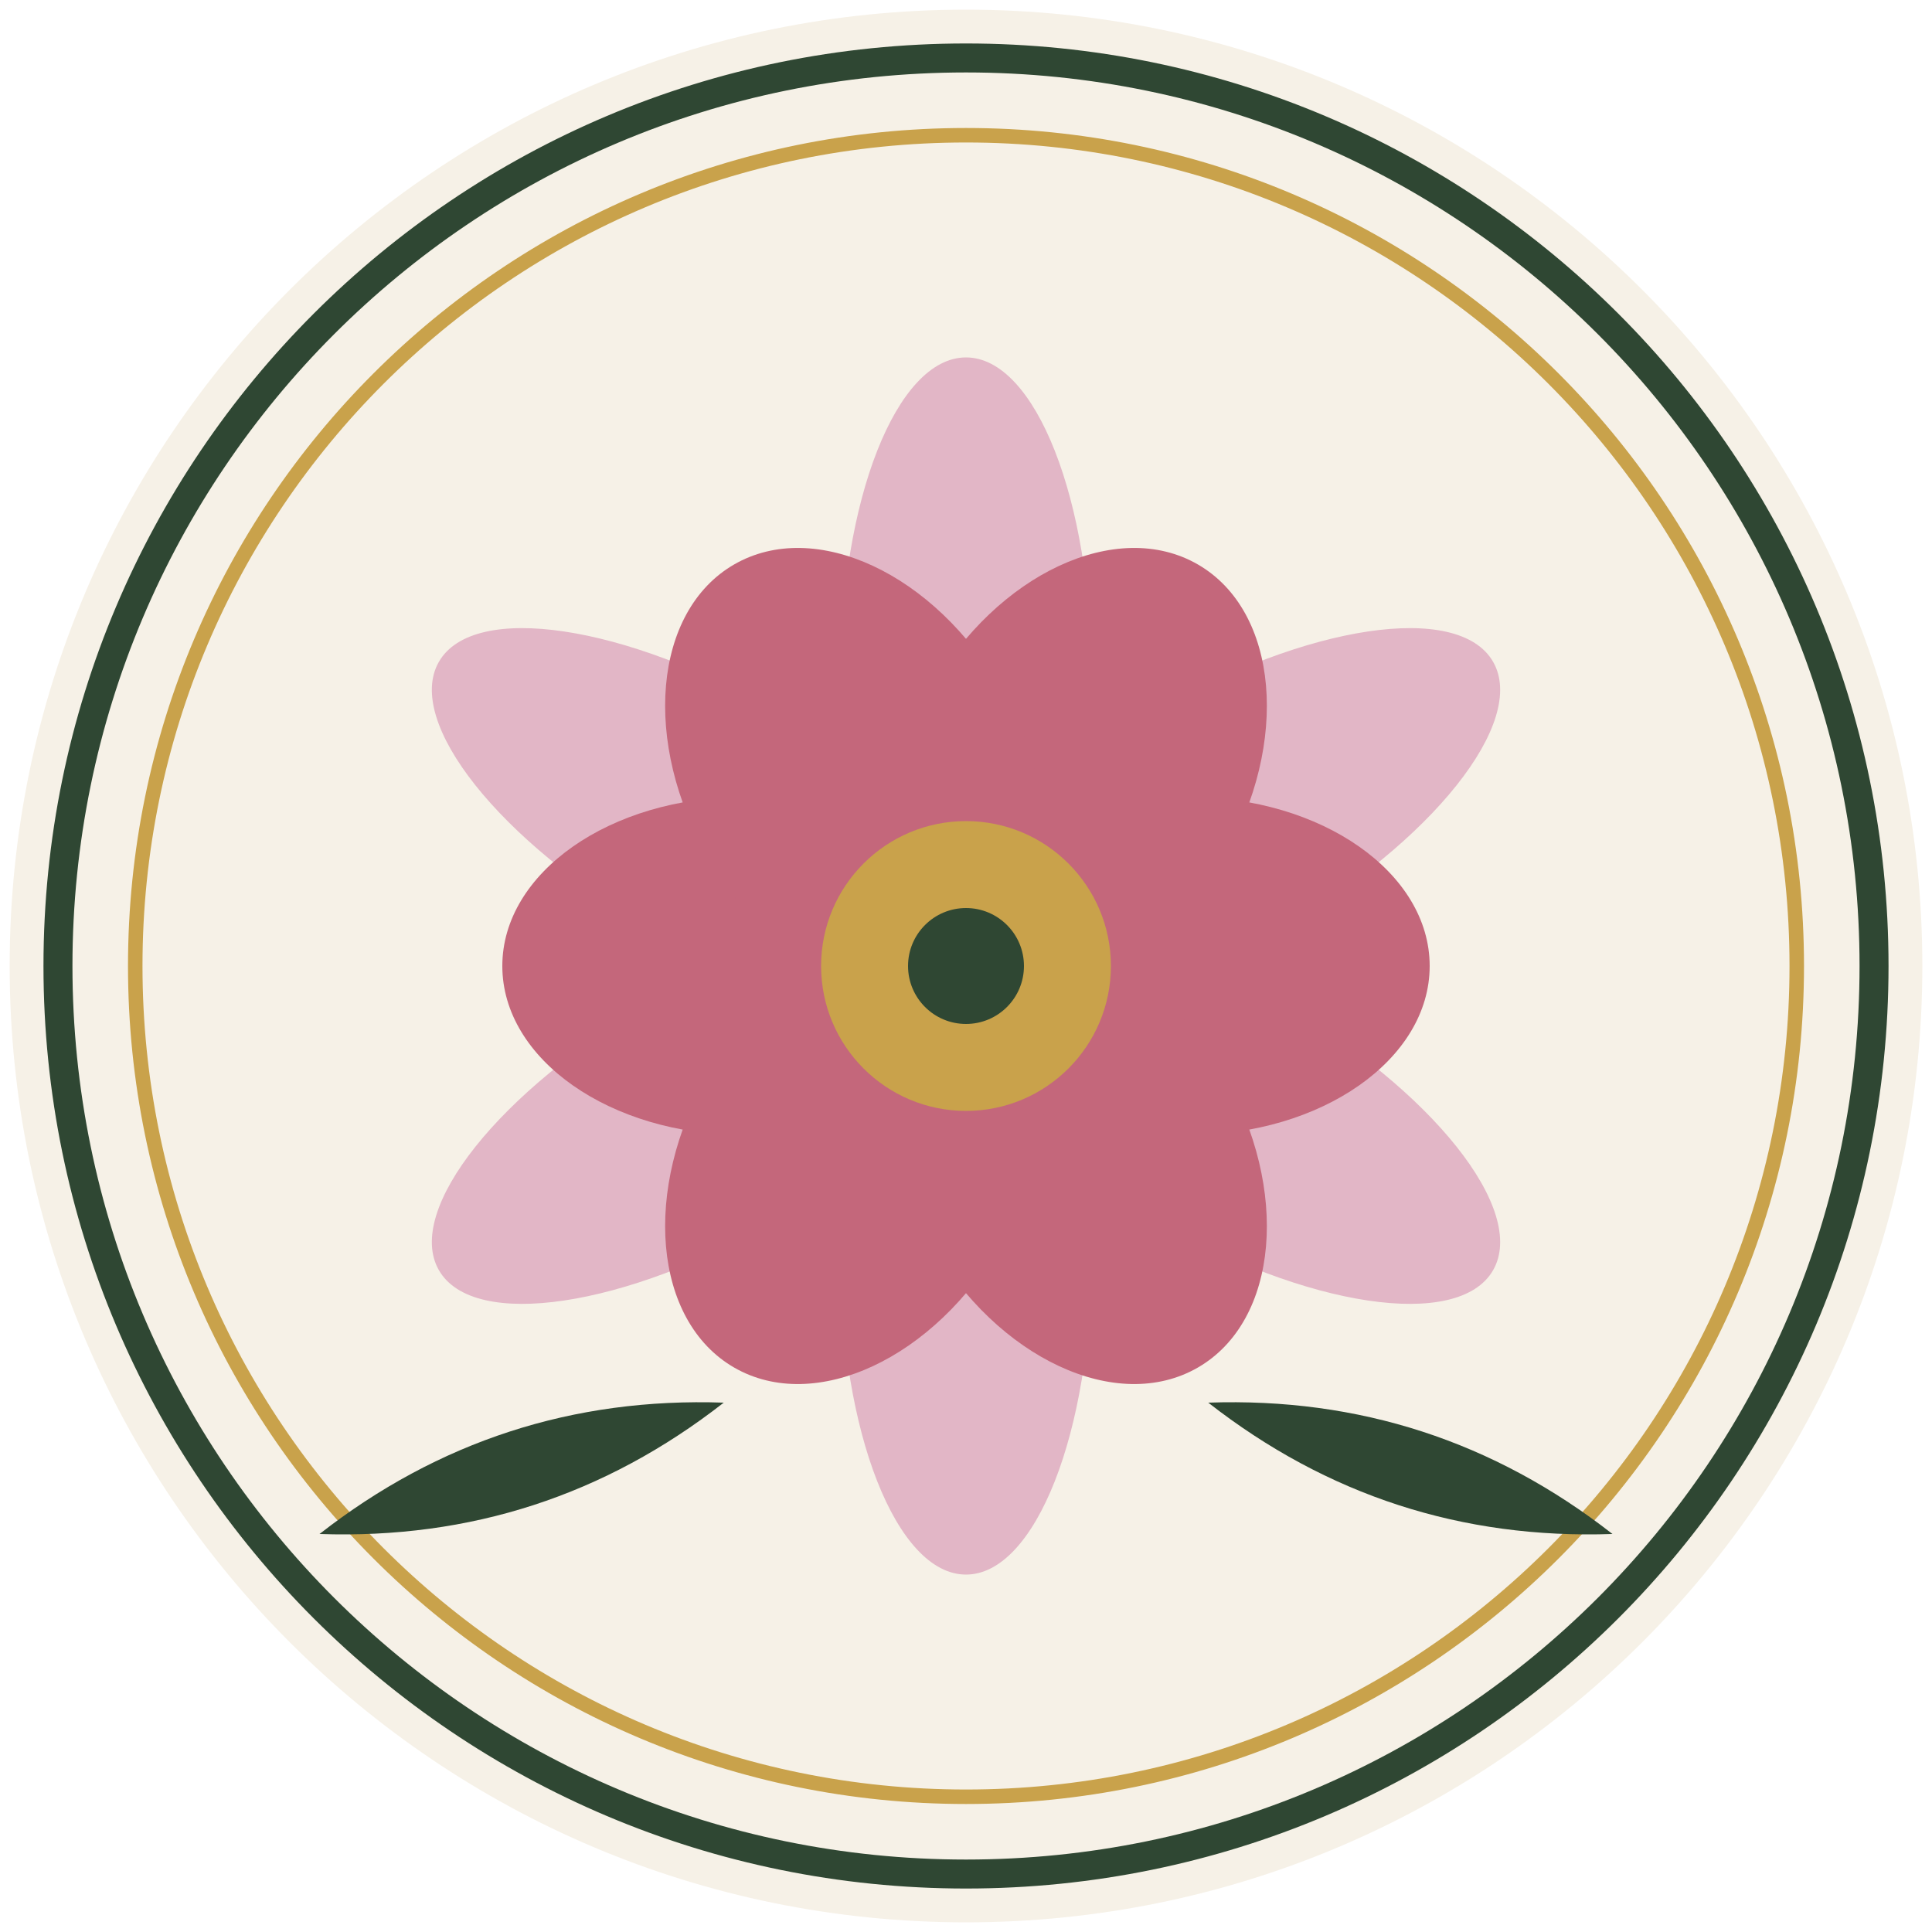
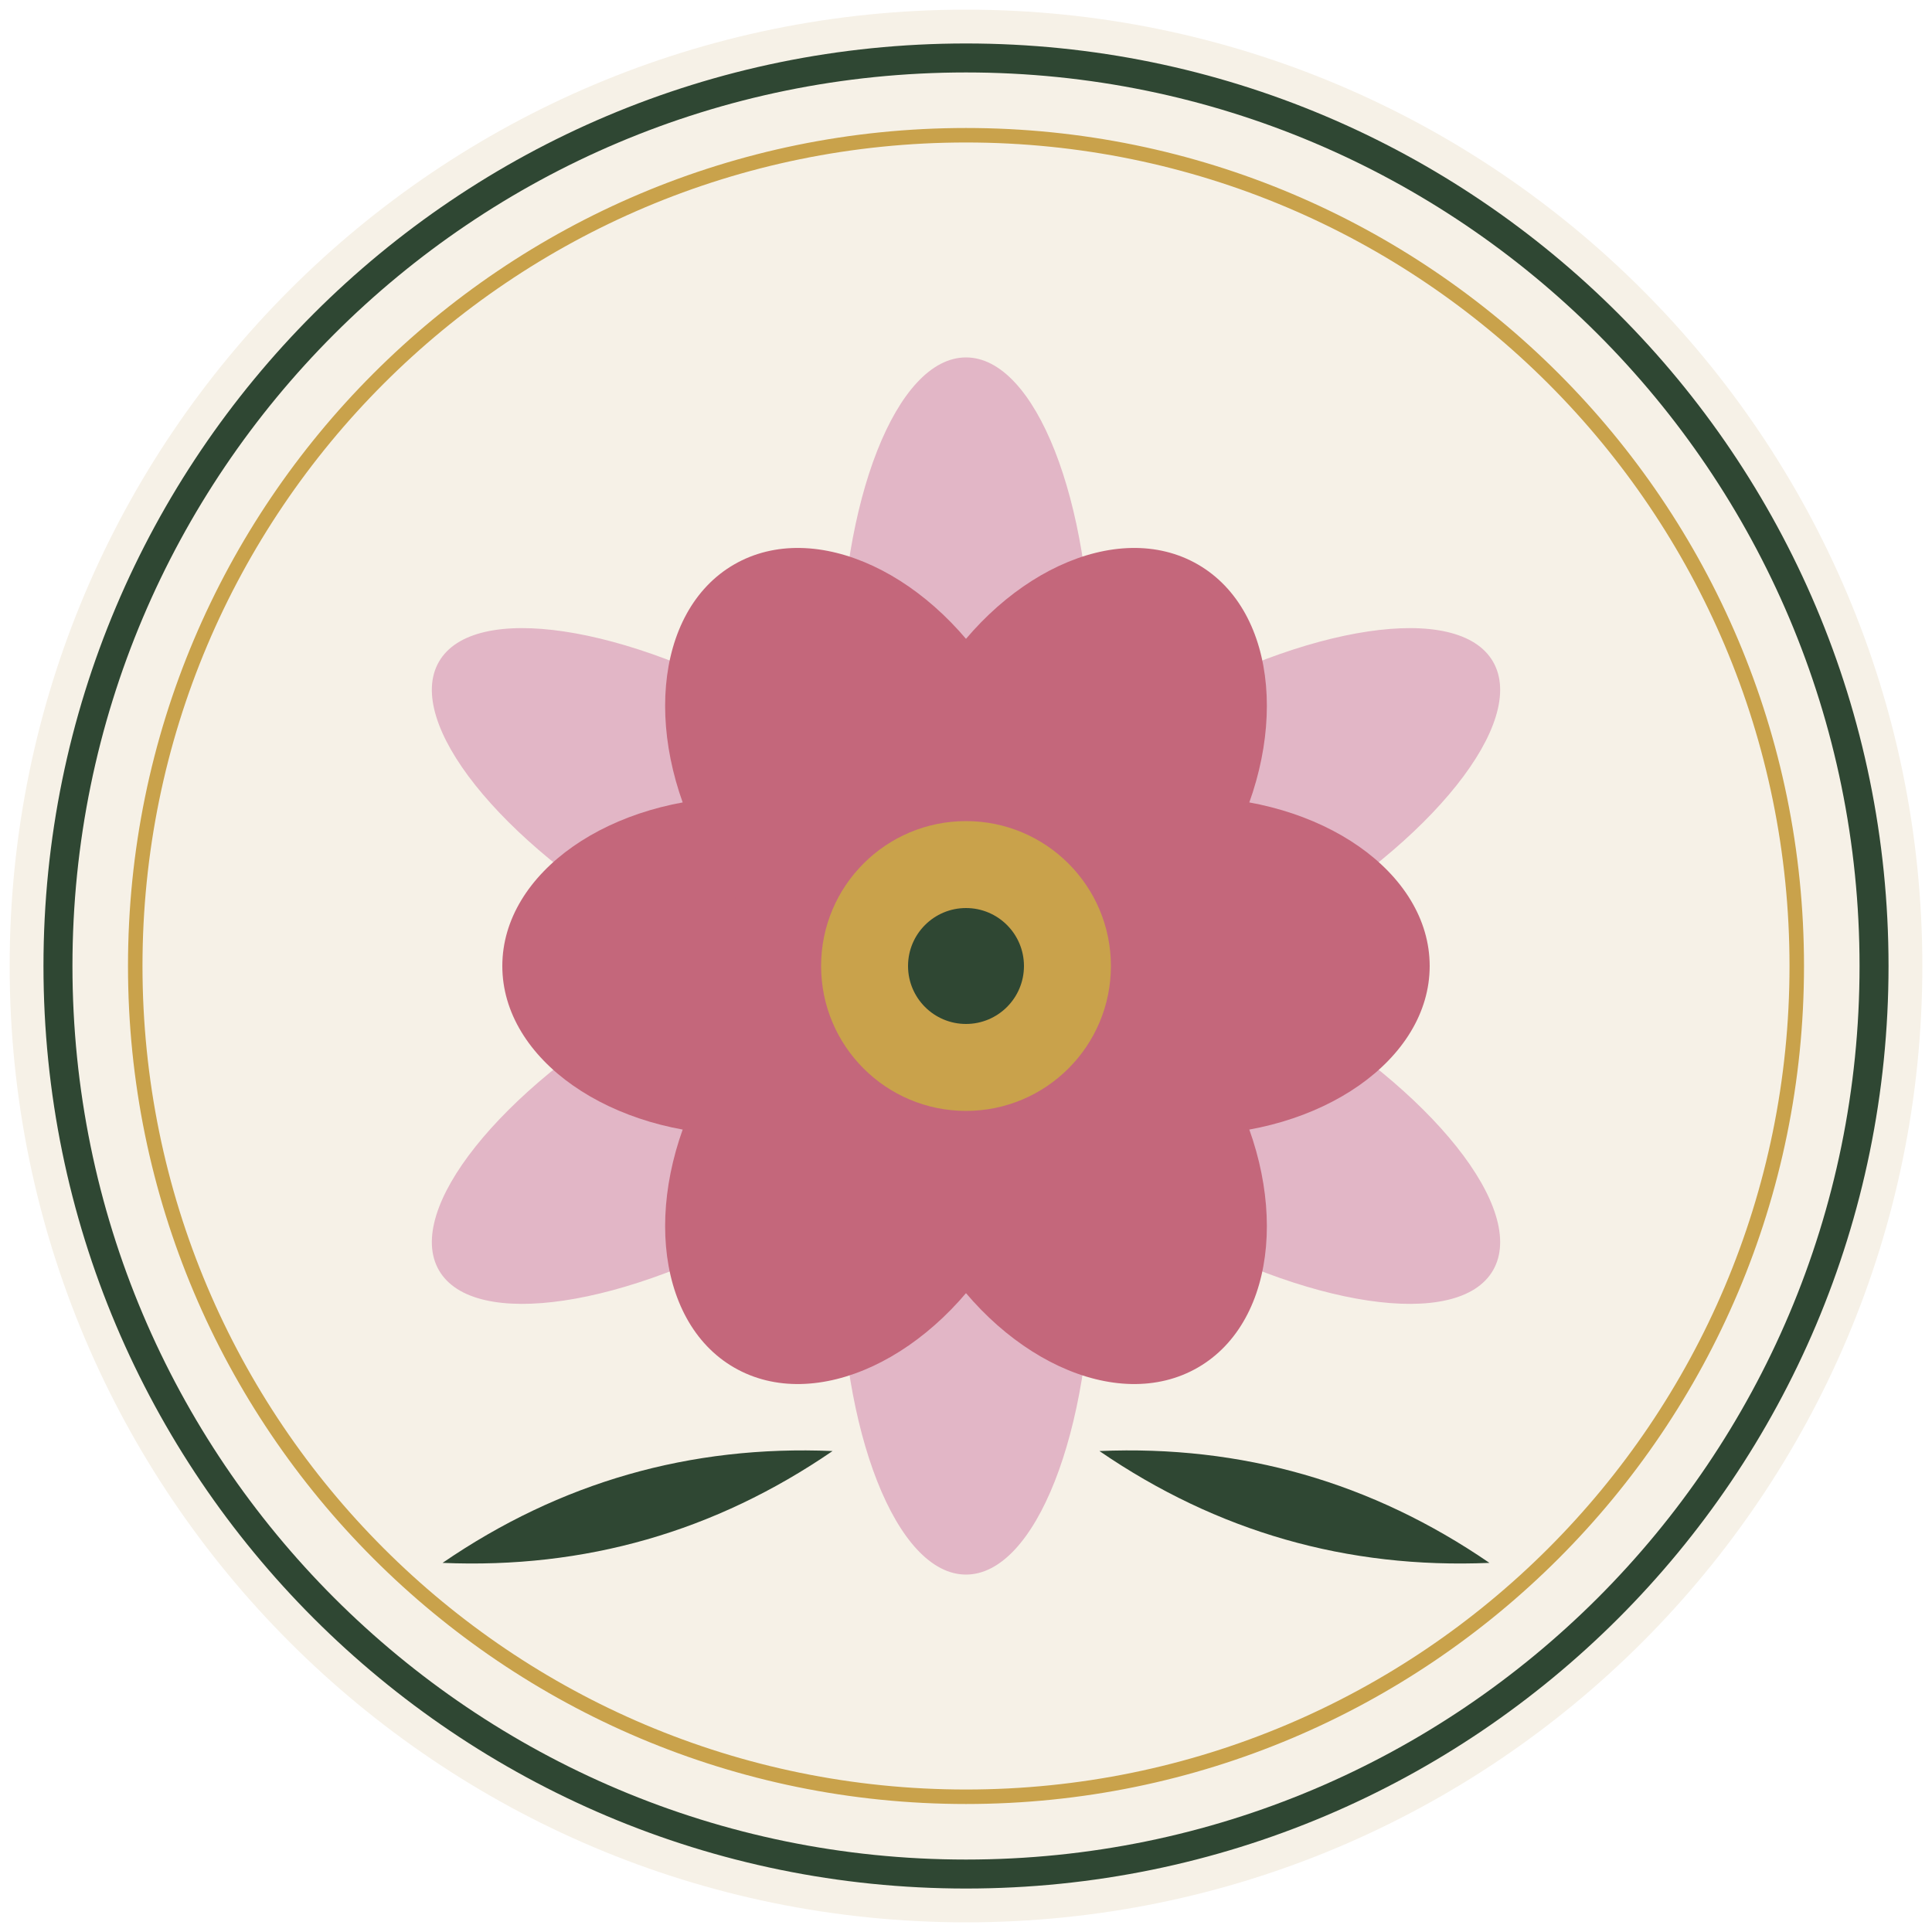
<svg xmlns="http://www.w3.org/2000/svg" viewBox="0 0 200 200" role="img" aria-label="Casa Rodica">
  <circle cx="100" cy="100" r="99" fill="#F6F1E7" />
  <circle cx="100" cy="100" r="94" fill="none" stroke="#2F4733" stroke-width="3" />
  <circle cx="100" cy="100" r="86" fill="none" stroke="#C9A24B" stroke-width="1.5" />
  <g fill="#2F4733">
-     <path d="M-22 0 Q0 -8 22 0 Q0 8 -22 0 Z" transform="translate(54 152) rotate(-18)" />
-     <path d="M-22 0 Q0 -8 22 0 Q0 8 -22 0 Z" transform="translate(146 152) rotate(18)" />
+     <path d="M-21 0 Q0 -7 21 0 Q0 7 -21 0 Z" transform="translate(66 156) rotate(-16)" />
+     <path d="M-21 0 Q0 -7 21 0 Q0 7 -21 0 Z" transform="translate(134 156) rotate(16)" />
  </g>
  <g fill="#E2B6C6">
    <ellipse cx="100" cy="70" rx="13" ry="33" transform="rotate(0 100 100)" />
    <ellipse cx="100" cy="70" rx="13" ry="33" transform="rotate(60 100 100)" />
    <ellipse cx="100" cy="70" rx="13" ry="33" transform="rotate(120 100 100)" />
    <ellipse cx="100" cy="70" rx="13" ry="33" transform="rotate(180 100 100)" />
    <ellipse cx="100" cy="70" rx="13" ry="33" transform="rotate(240 100 100)" />
    <ellipse cx="100" cy="70" rx="13" ry="33" transform="rotate(300 100 100)" />
  </g>
  <g fill="#C4677B">
    <ellipse cx="100" cy="77" rx="17.5" ry="25" transform="rotate(30 100 100)" />
    <ellipse cx="100" cy="77" rx="17.5" ry="25" transform="rotate(90 100 100)" />
    <ellipse cx="100" cy="77" rx="17.5" ry="25" transform="rotate(150 100 100)" />
    <ellipse cx="100" cy="77" rx="17.5" ry="25" transform="rotate(210 100 100)" />
    <ellipse cx="100" cy="77" rx="17.5" ry="25" transform="rotate(270 100 100)" />
    <ellipse cx="100" cy="77" rx="17.5" ry="25" transform="rotate(330 100 100)" />
  </g>
  <circle cx="100" cy="100" r="15" fill="#C9A24B" />
  <circle cx="100" cy="100" r="6" fill="#2F4733" />
</svg>
